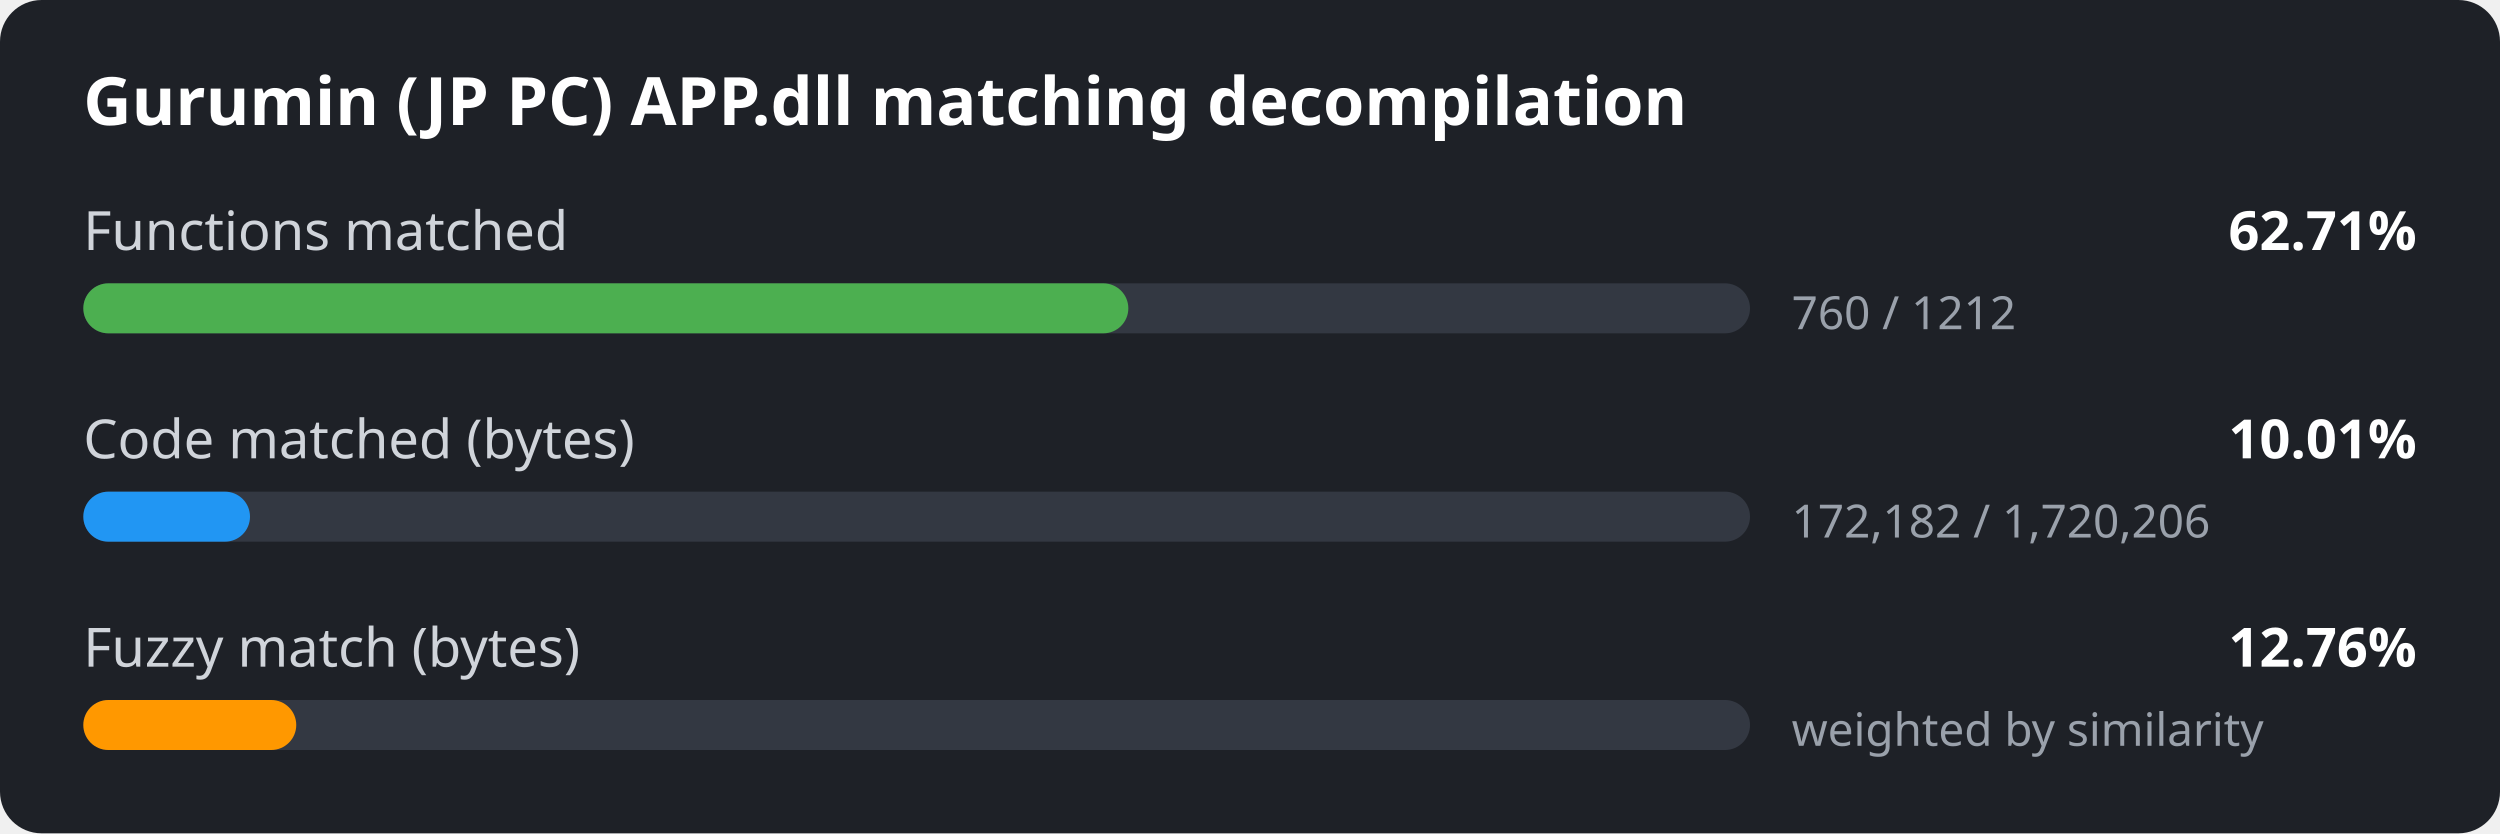
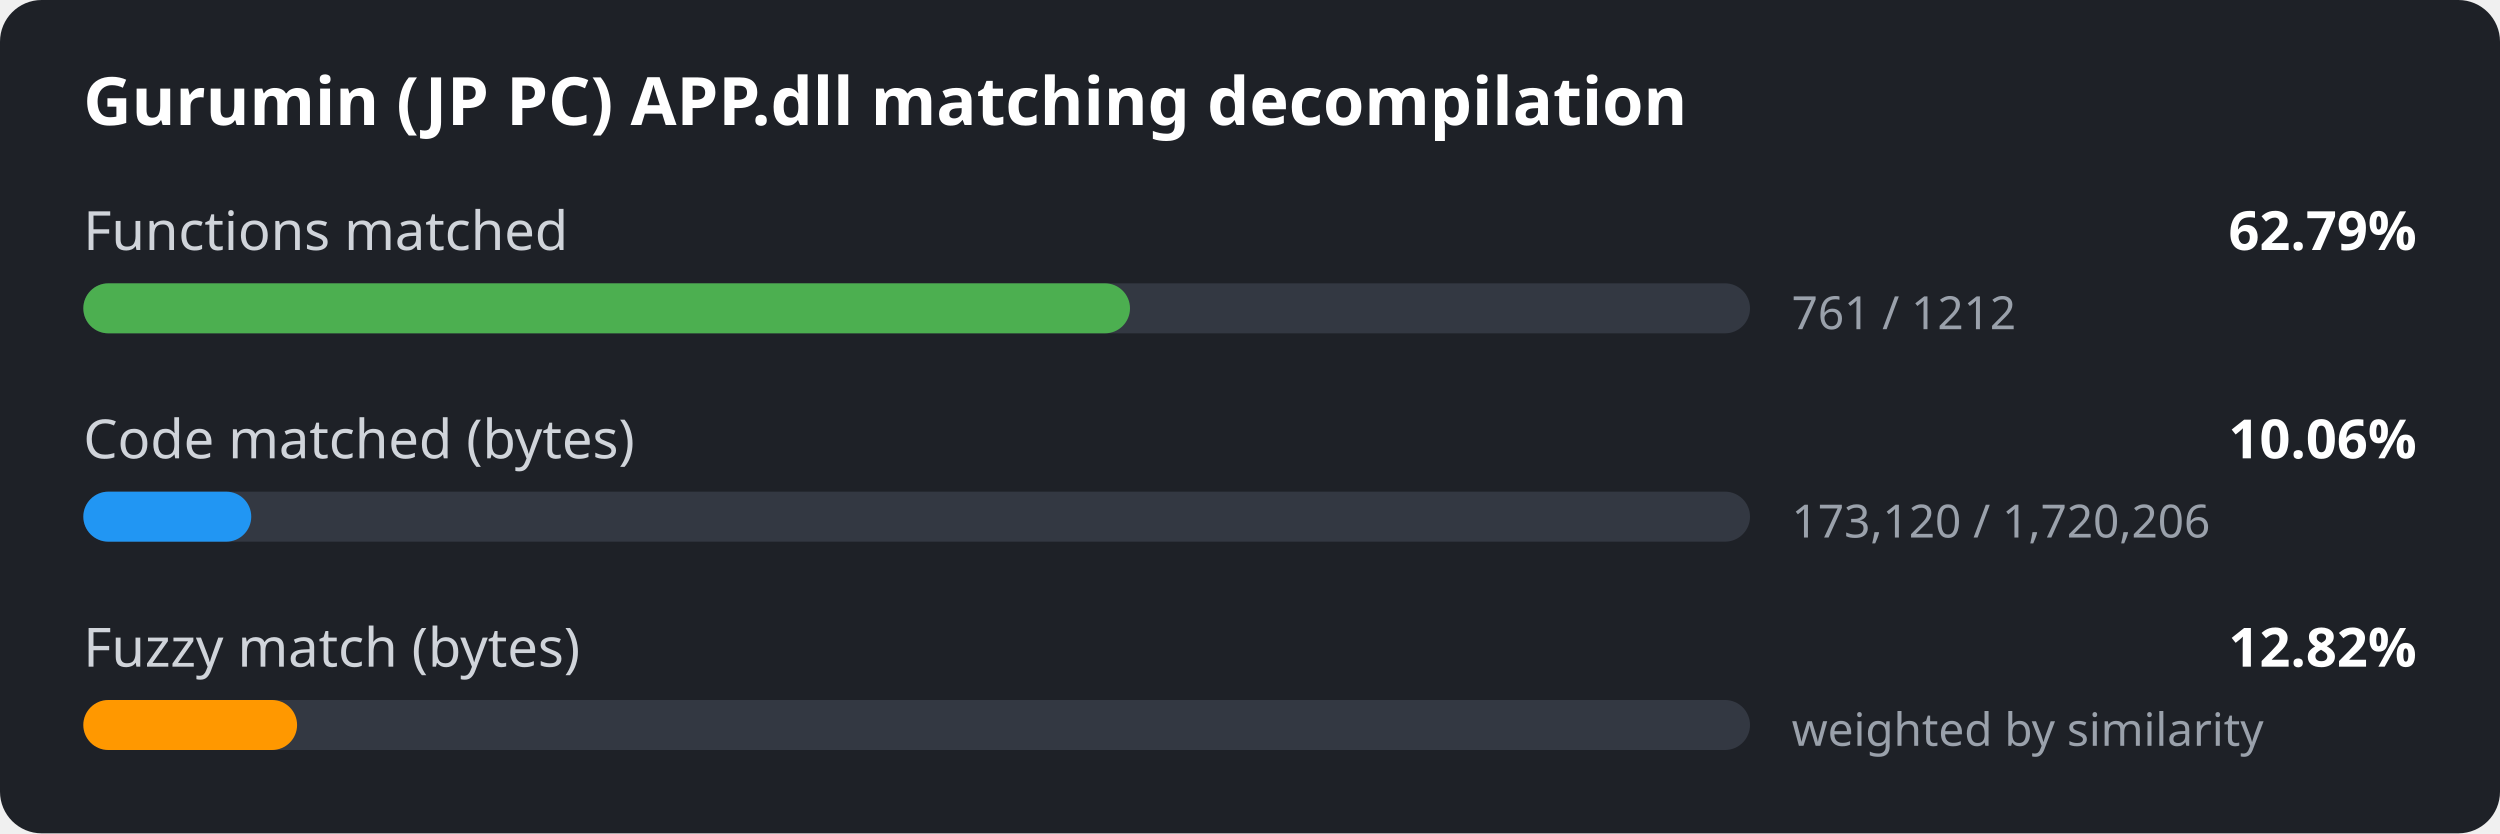
<svg xmlns="http://www.w3.org/2000/svg" width="600" height="200" viewBox="0 0 600 200">
  <style>
.bg { fill: #1e2127; }
.title { font: 600 16px sans-serif; fill: #ffffff; }
.label { font: 13px sans-serif; fill: #d0d4da; }
.value { font: 600 13px sans-serif; fill: #ffffff; }
.detail { font: 11px sans-serif; fill: #9aa1ab; }
.track { fill: #333842; }
</style>
  <rect width="600" height="200" rx="10" class="bg" />
  <text x="20" y="30" class="title">Gurumin (JP PC) APP.dll matching decompilation</text>
  <text x="20" y="60" class="label">Functions matched</text>
-   <text x="580" y="60" class="value" text-anchor="end">62.71%</text>
+   <text x="580" y="60" class="value" text-anchor="end">62.79%</text>
  <rect x="20" y="68" width="400" height="12" rx="6" class="track" />
-   <rect x="20" y="68" width="250.8" height="12" rx="6" fill="#4caf50" />
-   <text x="430" y="79" class="detail">760 / 1212</text>
+   <rect x="20" y="68" width="251.2" height="12" rx="6" fill="#4caf50" />
+   <text x="430" y="79" class="detail">761 / 1212</text>
  <text x="20" y="110" class="label">Code matched (bytes)</text>
-   <text x="580" y="110" class="value" text-anchor="end">10.01%</text>
+   <text x="580" y="110" class="value" text-anchor="end">10.06%</text>
  <rect x="20" y="118" width="400" height="12" rx="6" class="track" />
-   <rect x="20" y="118" width="40.0" height="12" rx="6" fill="#2196f3" />
-   <text x="430" y="129" class="detail">172,182 / 1,720,206</text>
+   <rect x="20" y="118" width="40.3" height="12" rx="6" fill="#2196f3" />
+   <text x="430" y="129" class="detail">173,120 / 1,720,206</text>
  <text x="20" y="160" class="label">Fuzzy match (bytes)</text>
-   <text x="580" y="160" class="value" text-anchor="end">12.76%</text>
+   <text x="580" y="160" class="value" text-anchor="end">12.82%</text>
  <rect x="20" y="168" width="400" height="12" rx="6" class="track" />
-   <rect x="20" y="168" width="51.1" height="12" rx="6" fill="#ff9800" />
+   <rect x="20" y="168" width="51.3" height="12" rx="6" fill="#ff9800" />
  <text x="430" y="179" class="detail">weighted by similarity</text>
</svg>
